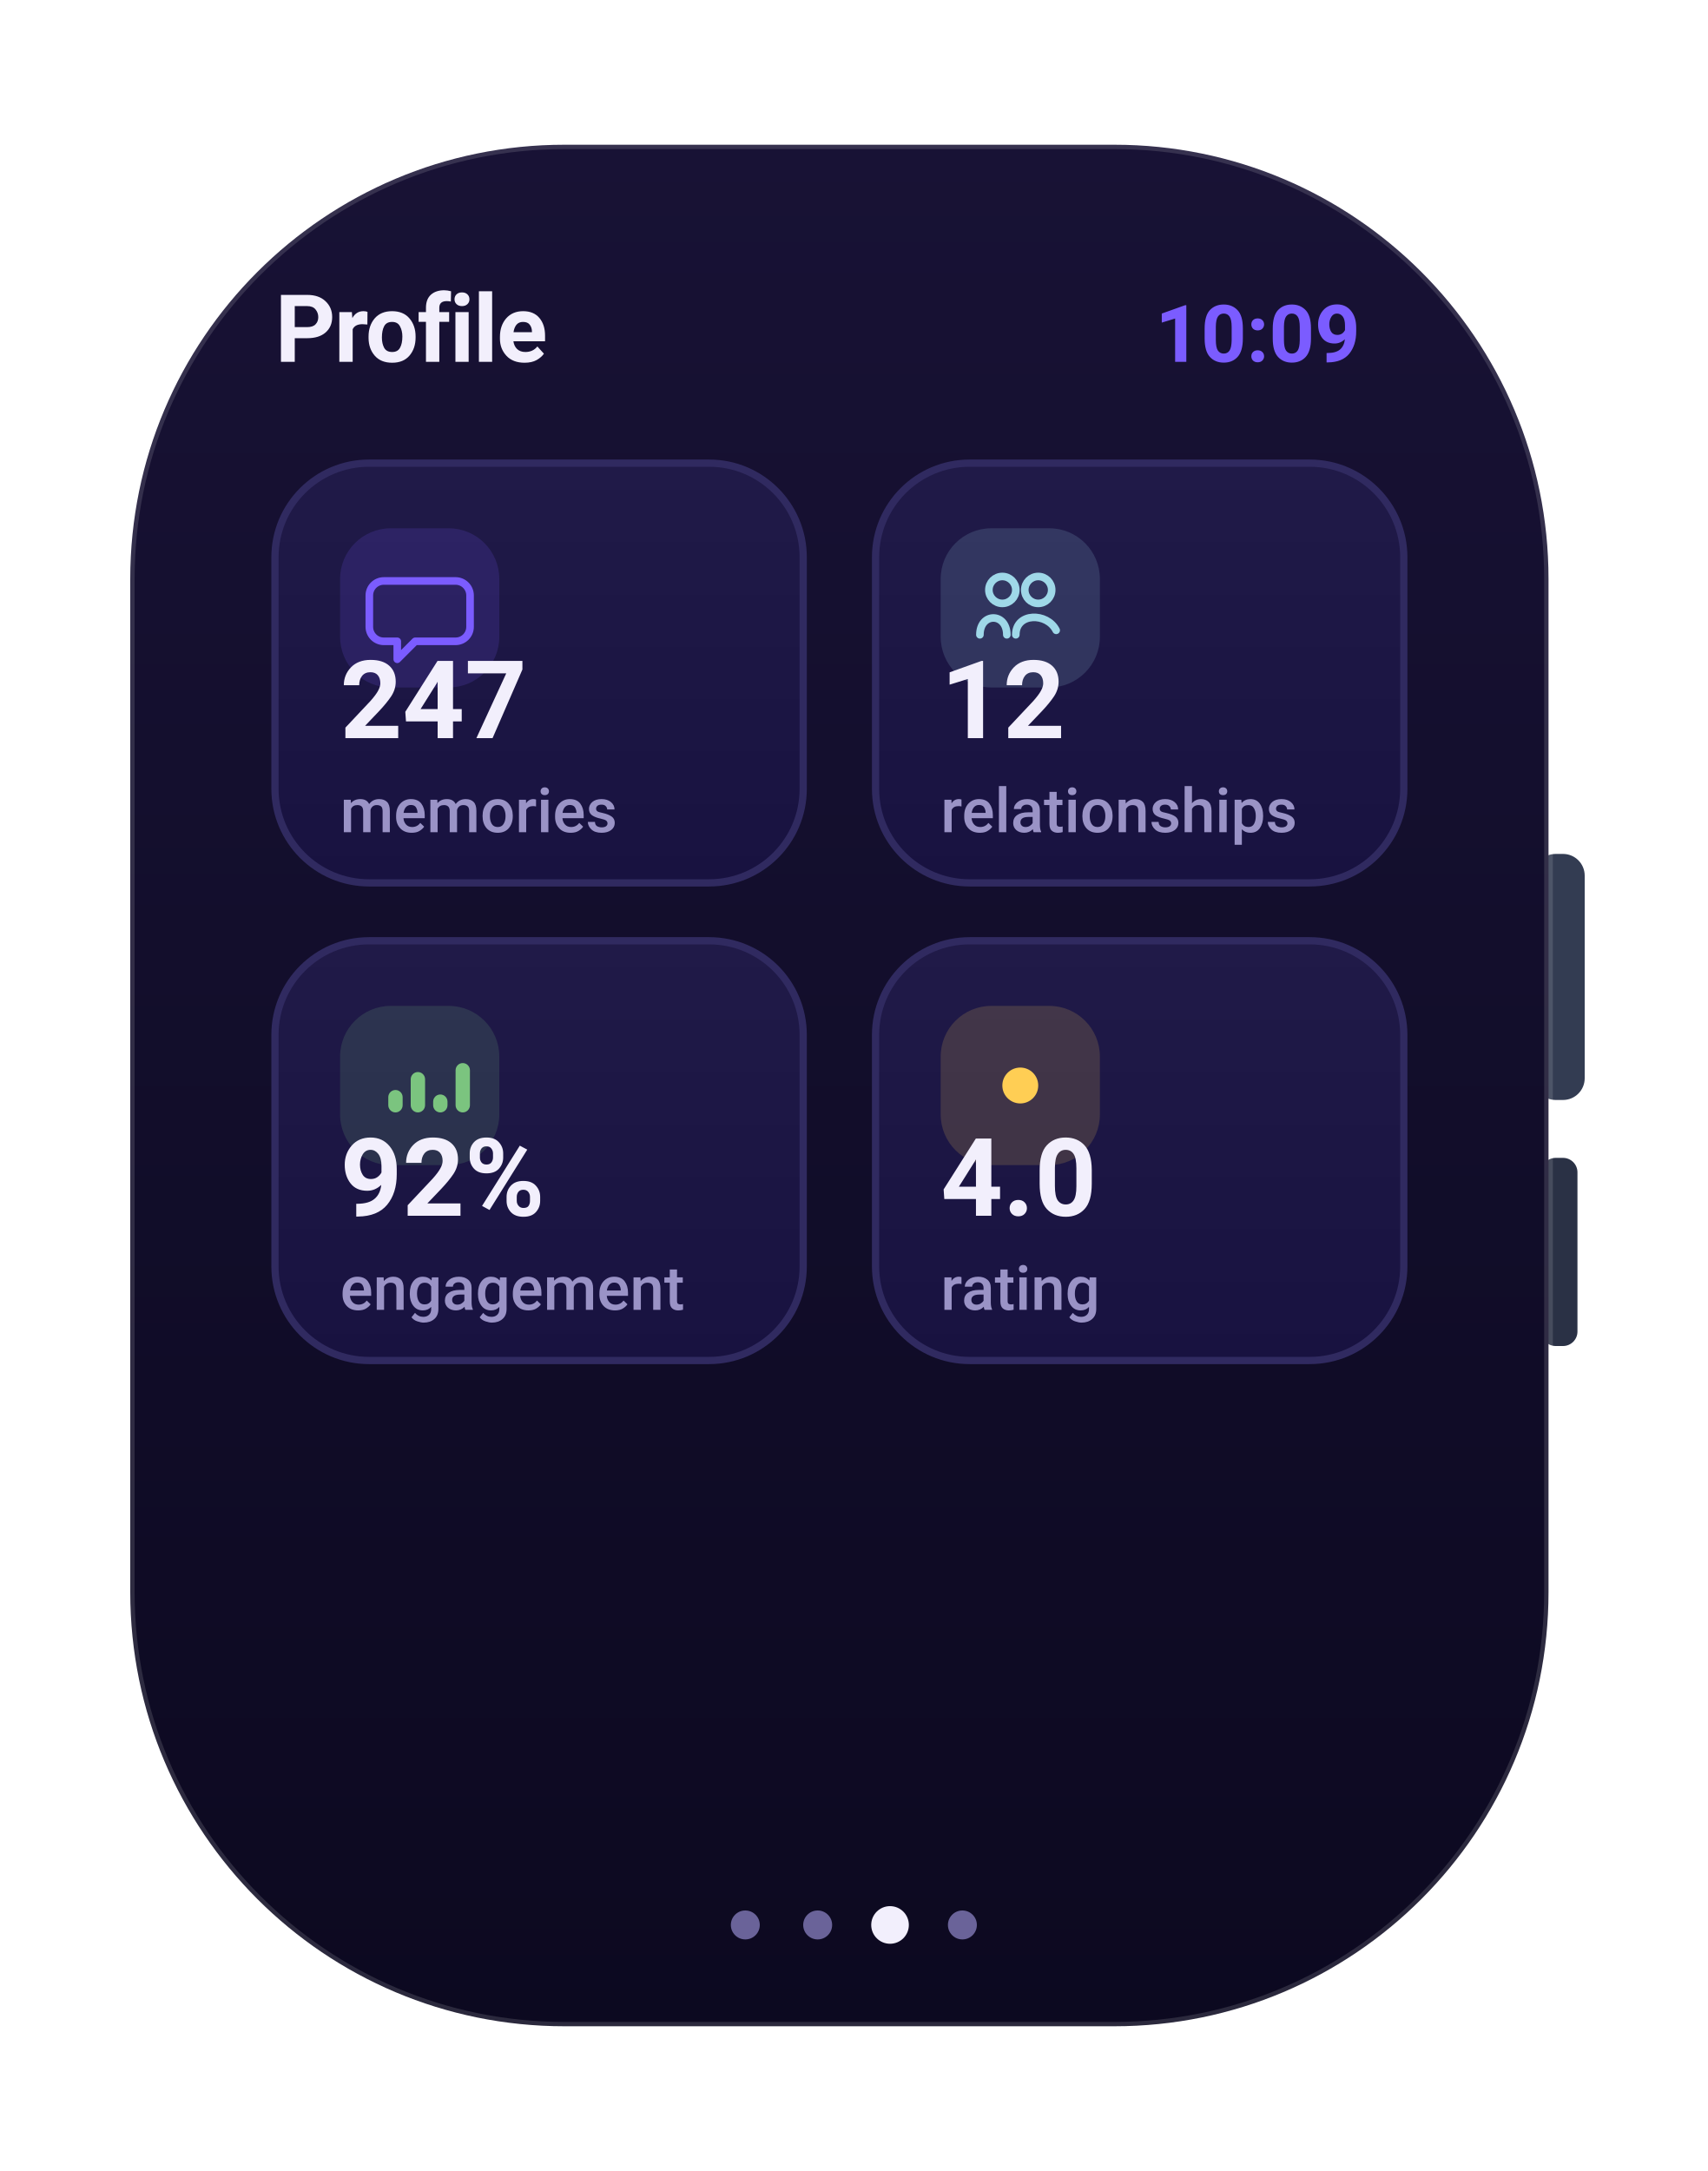
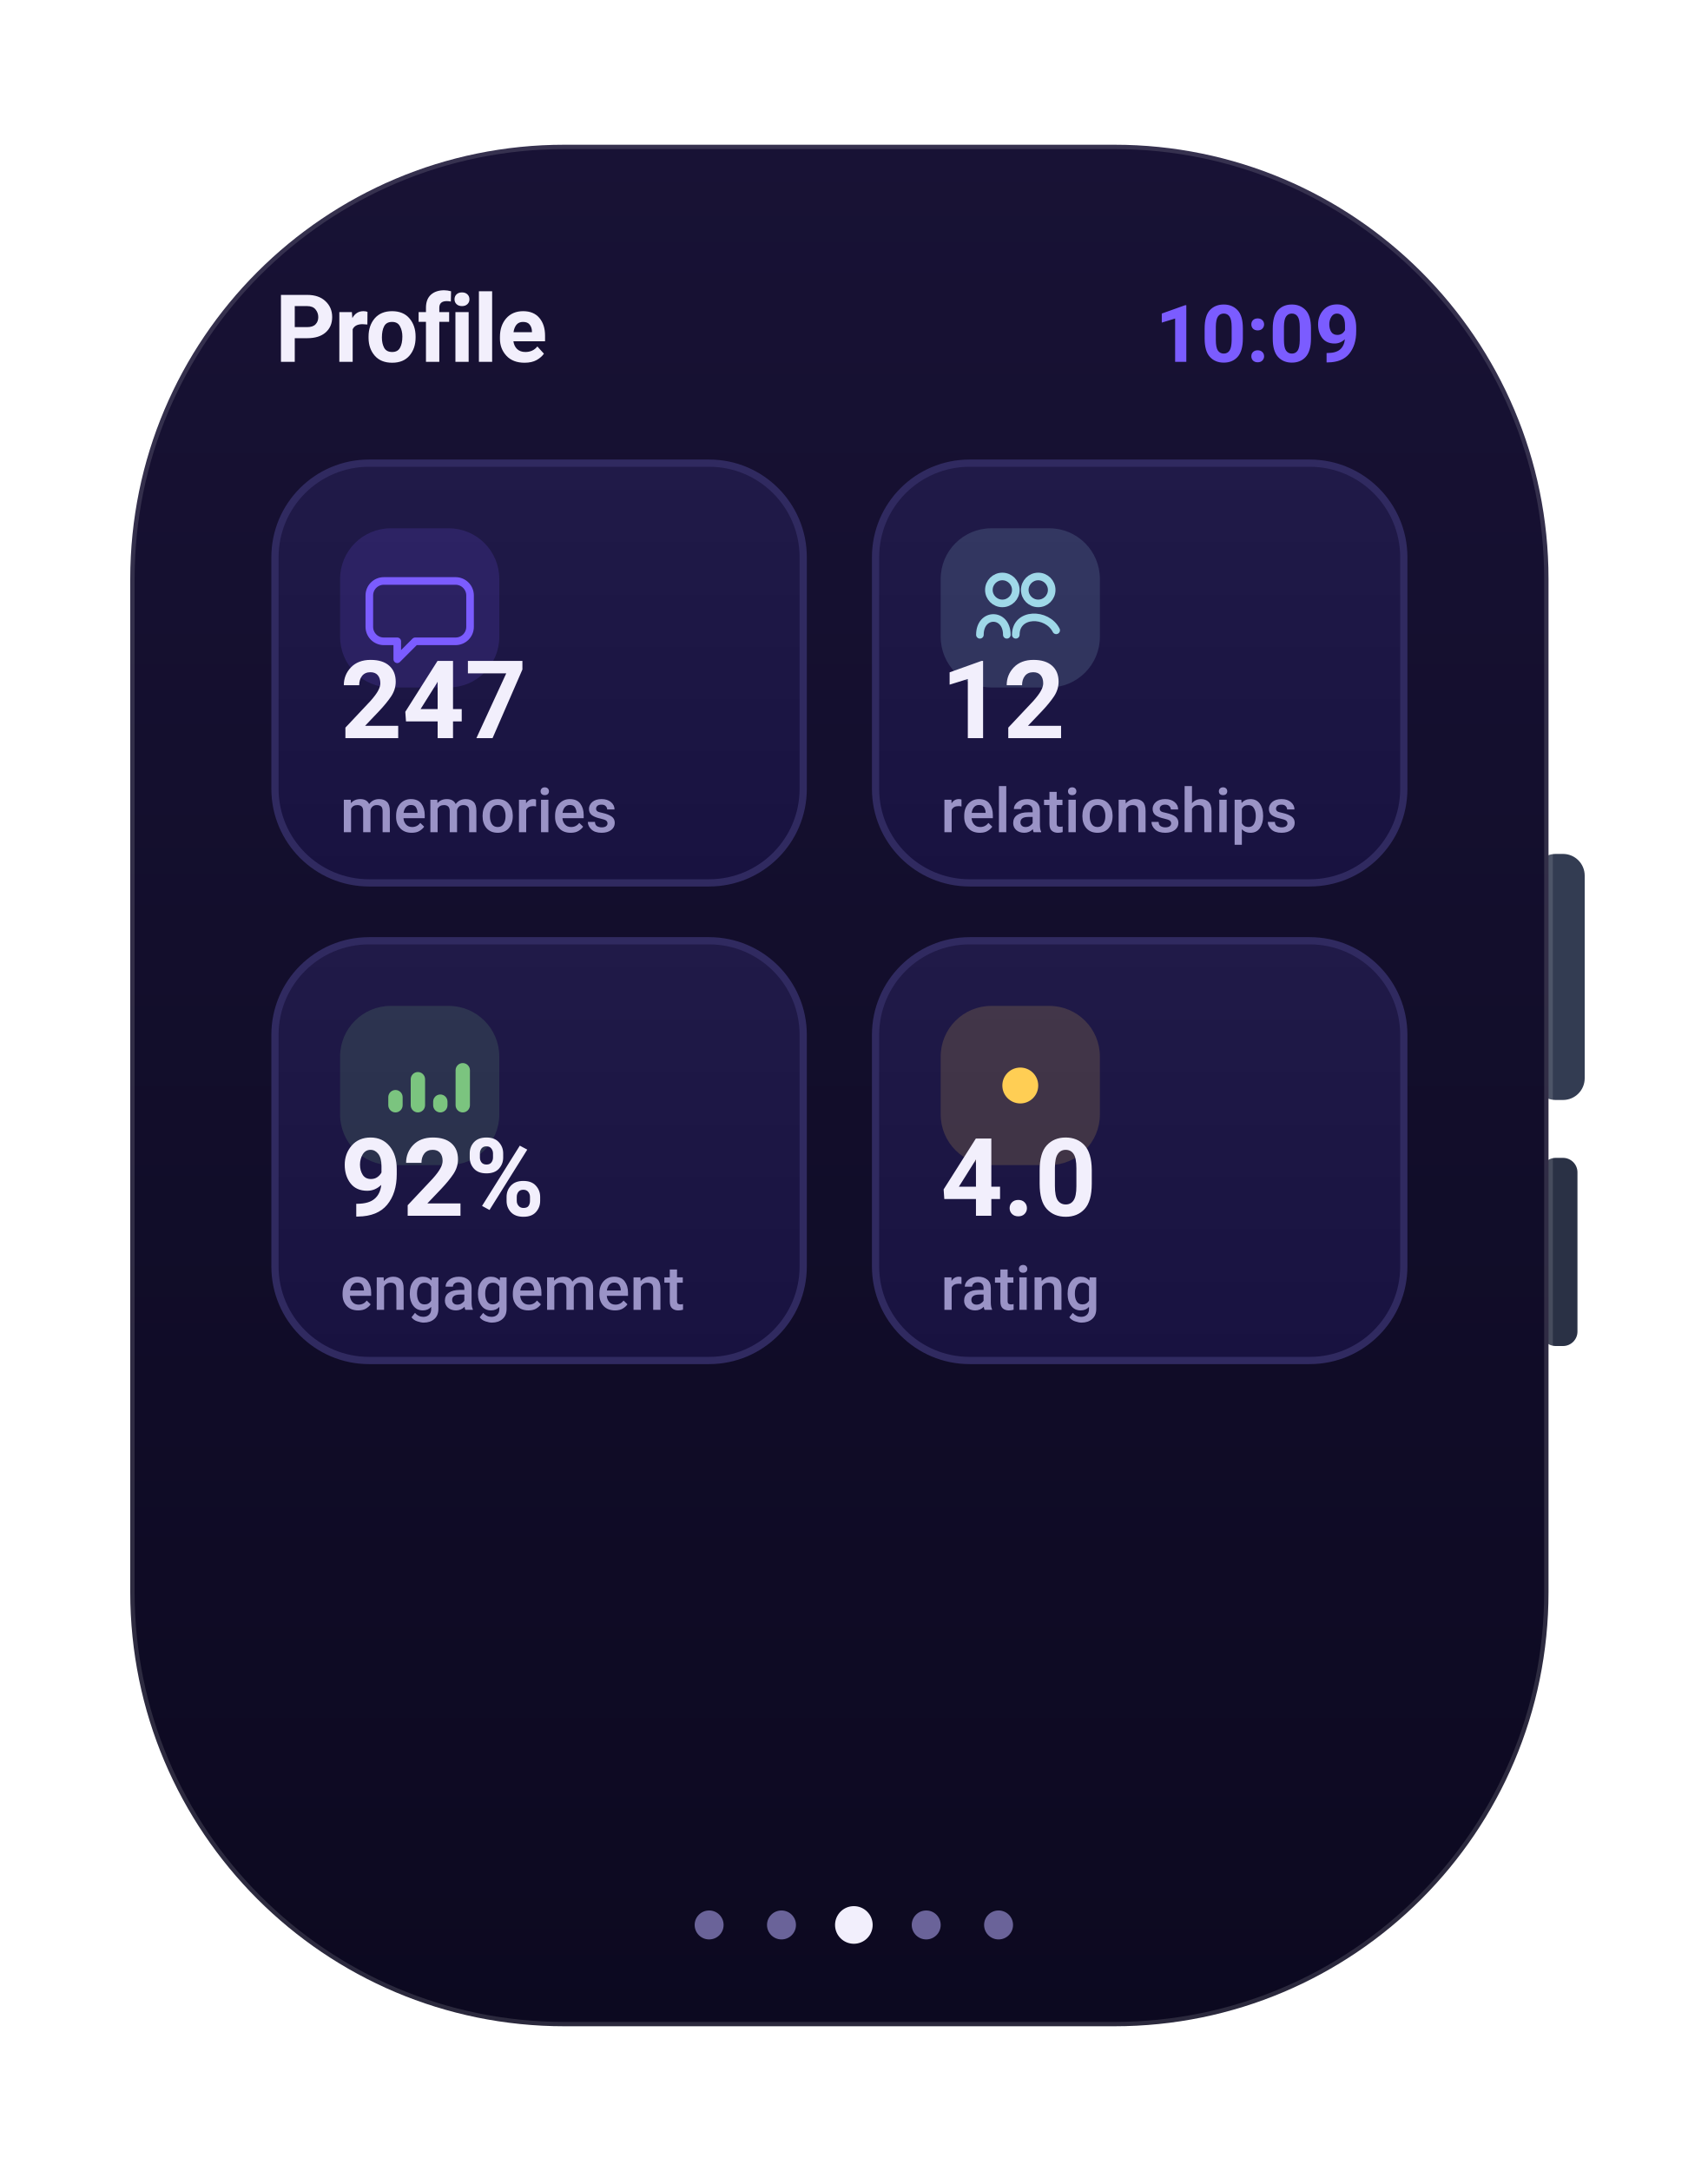
<svg xmlns="http://www.w3.org/2000/svg" width="236" height="300" viewBox="0 0 236 300" role="img" aria-label="Profile watch screen">
  <defs>
    <linearGradient id="gScr" x1="0" y1="0" x2="0" y2="1">
      <stop offset="0" stop-color="#181235" />
      <stop offset="1" stop-color="#0c0920" />
    </linearGradient>
    <linearGradient id="gFrame" x1="0" y1="0" x2="1" y2="1">
      <stop offset="0" stop-color="#141029" />
      <stop offset="1" stop-color="#07050f" />
    </linearGradient>
    <linearGradient id="gCard" x1="0" y1="0" x2="0" y2="1">
      <stop offset="0" stop-color="#201a48" />
      <stop offset="1" stop-color="#181240" />
    </linearGradient>
    <linearGradient id="gBrand" x1="0" y1="0" x2="1" y2="0">
      <stop offset="0" stop-color="#7b5cff" />
      <stop offset="1" stop-color="#9d7bff" />
    </linearGradient>
    <linearGradient id="mV" x1="0" y1="0" x2="1" y2="0">
      <stop offset="0" stop-color="#7b5cff" />
      <stop offset="1" stop-color="#9d7bff" />
    </linearGradient>
    <linearGradient id="mO" x1="0" y1="0" x2="1" y2="0">
      <stop offset="0" stop-color="#f7b731" />
      <stop offset="1" stop-color="#ff7a45" />
    </linearGradient>
    <linearGradient id="mG" x1="0" y1="0" x2="1" y2="0">
      <stop offset="0" stop-color="#2fd27a" />
      <stop offset="1" stop-color="#43e08a" />
    </linearGradient>
    <radialGradient id="orb" cx="34%" cy="30%" r="75%">
      <stop offset="0" stop-color="#c3b0ff" />
      <stop offset="42%" stop-color="#7b5cff" />
      <stop offset="80%" stop-color="#2f6cf0" />
      <stop offset="100%" stop-color="#14204a" />
    </radialGradient>
  </defs>
  <rect x="212.0" y="118.0" width="7.0" height="34.0" rx="3" fill="#333c52" />
  <rect x="213.0" y="160.0" width="5.0" height="26.0" rx="2" fill="#2a3145" />
  <rect x="18.0" y="20.0" width="196.0" height="260.0" rx="60" fill="url(#gScr)" stroke="rgba(255,255,255,0.13)" stroke-width="1.2" />
  <text x="188.0" y="50.0" font-family="-apple-system,BlinkMacSystemFont,'SF Pro Display','SF Pro Text','Segoe UI',Roboto,system-ui,sans-serif" font-size="11" font-weight="700" fill="#7b5cff" text-anchor="end">10:09</text>
  <text x="38.0" y="50.0" font-family="-apple-system,BlinkMacSystemFont,'SF Pro Display','SF Pro Text','Segoe UI',Roboto,system-ui,sans-serif" font-size="13" font-weight="700" fill="#f2effc" text-anchor="start" letter-spacing="-0.2">Profile</text>
  <rect x="38.0" y="64.0" width="73.0" height="58.0" rx="13" fill="url(#gCard)" stroke="#302a60" stroke-width="1" />
  <rect x="47.0" y="73.0" width="22.0" height="22.0" rx="7" fill="rgba(123,92,255,0.16)" />
  <path d="M53.04 80.28 h9.92 a2 2 0 0 1 2 2 v4.34 a2 2 0 0 1 -2 2 h-5.58 l-2.48 2.48 v-2.48 h-1.86 a2 2 0 0 1 -2 -2 v-4.34 a2 2 0 0 1 2 -2 Z" fill="none" stroke="#7b5cff" stroke-width="1.05" stroke-linecap="round" stroke-linejoin="round" />
  <text x="47.0" y="102.0" font-family="-apple-system,BlinkMacSystemFont,'SF Pro Display','SF Pro Text','Segoe UI',Roboto,system-ui,sans-serif" font-size="15" font-weight="750" fill="#f2effc" text-anchor="start">247</text>
  <text x="47.0" y="115.0" font-family="-apple-system,BlinkMacSystemFont,'SF Pro Display','SF Pro Text','Segoe UI',Roboto,system-ui,sans-serif" font-size="8.5" font-weight="500" fill="#9a93c6" text-anchor="start">memories</text>
  <rect x="121.0" y="64.0" width="73.0" height="58.0" rx="13" fill="url(#gCard)" stroke="#302a60" stroke-width="1" />
  <rect x="130.0" y="73.0" width="22.0" height="22.0" rx="7" fill="rgba(159,216,232,0.16)" />
  <circle cx="138.52" cy="81.52" r="1.86" fill="none" stroke="#9fd8e8" stroke-width="1.05" stroke-linecap="round" stroke-linejoin="round" />
  <circle cx="143.48" cy="81.52" r="1.86" fill="none" stroke="#9fd8e8" stroke-width="1.05" stroke-linecap="round" stroke-linejoin="round" />
  <path d="M135.42 87.72 c0 -3.1 3.72 -3.1 3.72 0 M140.38 87.72 c0 -3.1 4.34 -3.1 5.58 -0.62" fill="none" stroke="#9fd8e8" stroke-width="1.05" stroke-linecap="round" stroke-linejoin="round" />
  <text x="130.0" y="102.0" font-family="-apple-system,BlinkMacSystemFont,'SF Pro Display','SF Pro Text','Segoe UI',Roboto,system-ui,sans-serif" font-size="15" font-weight="750" fill="#f2effc" text-anchor="start">12</text>
  <text x="130.0" y="115.0" font-family="-apple-system,BlinkMacSystemFont,'SF Pro Display','SF Pro Text','Segoe UI',Roboto,system-ui,sans-serif" font-size="8.5" font-weight="500" fill="#9a93c6" text-anchor="start">relationships</text>
  <rect x="38.0" y="130.0" width="73.0" height="58.0" rx="13" fill="url(#gCard)" stroke="#302a60" stroke-width="1" />
  <rect x="47.0" y="139.0" width="22.0" height="22.0" rx="7" fill="rgba(123,196,127,0.16)" />
  <rect x="53.66" y="150.62" width="1.984" height="3.1" rx="1" fill="#7bc47f" />
  <rect x="56.76" y="148.14" width="1.984" height="5.58" rx="1" fill="#7bc47f" />
  <rect x="59.86" y="151.24" width="1.984" height="2.48" rx="1" fill="#7bc47f" />
  <rect x="62.96" y="146.9" width="1.984" height="6.82" rx="1" fill="#7bc47f" />
  <text x="47.0" y="168.0" font-family="-apple-system,BlinkMacSystemFont,'SF Pro Display','SF Pro Text','Segoe UI',Roboto,system-ui,sans-serif" font-size="15" font-weight="750" fill="#f2effc" text-anchor="start">92%</text>
  <text x="47.0" y="181.0" font-family="-apple-system,BlinkMacSystemFont,'SF Pro Display','SF Pro Text','Segoe UI',Roboto,system-ui,sans-serif" font-size="8.5" font-weight="500" fill="#9a93c6" text-anchor="start">engagement</text>
  <rect x="121.0" y="130.0" width="73.0" height="58.0" rx="13" fill="url(#gCard)" stroke="#302a60" stroke-width="1" />
  <rect x="130.0" y="139.0" width="22.0" height="22.0" rx="7" fill="rgba(255,206,84,0.16)" />
  <circle cx="141.0" cy="150" r="2.48" fill="#ffce54" />
  <text x="130.0" y="168.0" font-family="-apple-system,BlinkMacSystemFont,'SF Pro Display','SF Pro Text','Segoe UI',Roboto,system-ui,sans-serif" font-size="15" font-weight="750" fill="#f2effc" text-anchor="start">4.0</text>
  <text x="130.0" y="181.0" font-family="-apple-system,BlinkMacSystemFont,'SF Pro Display','SF Pro Text','Segoe UI',Roboto,system-ui,sans-serif" font-size="8.5" font-weight="500" fill="#9a93c6" text-anchor="start">rating</text>
-   <circle cx="103.0" cy="266" r="2" fill="#6a6399" />
-   <circle cx="113.0" cy="266" r="2" fill="#6a6399" />
-   <circle cx="123.0" cy="266" r="2.6" fill="#f2effc" />
-   <circle cx="133.0" cy="266" r="2" fill="#6a6399" />
+   <circle cx="98.0" cy="266" r="2" fill="#6a6399" />
+   <circle cx="108.0" cy="266" r="2" fill="#6a6399" />
+   <circle cx="118.0" cy="266" r="2.6" fill="#f2effc" />
+   <circle cx="128.0" cy="266" r="2" fill="#6a6399" />
+   <circle cx="138.0" cy="266" r="2" fill="#6a6399" />
</svg>
